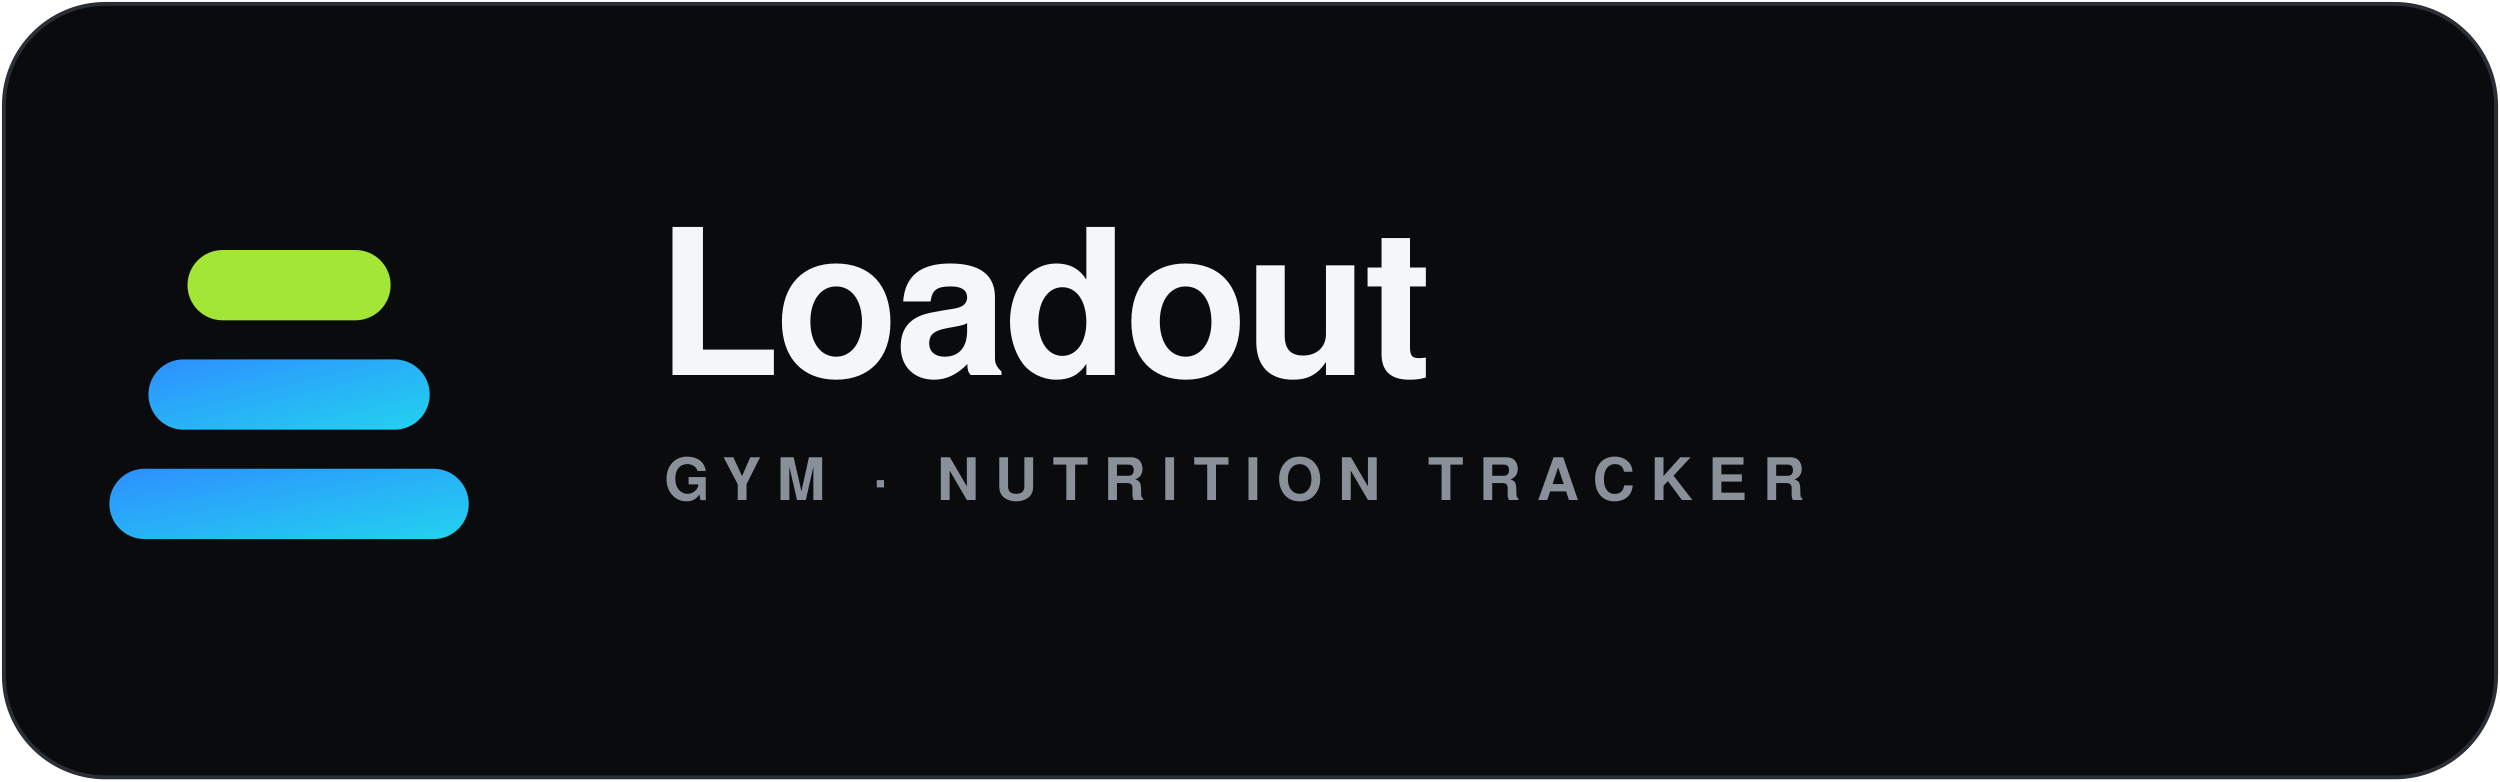
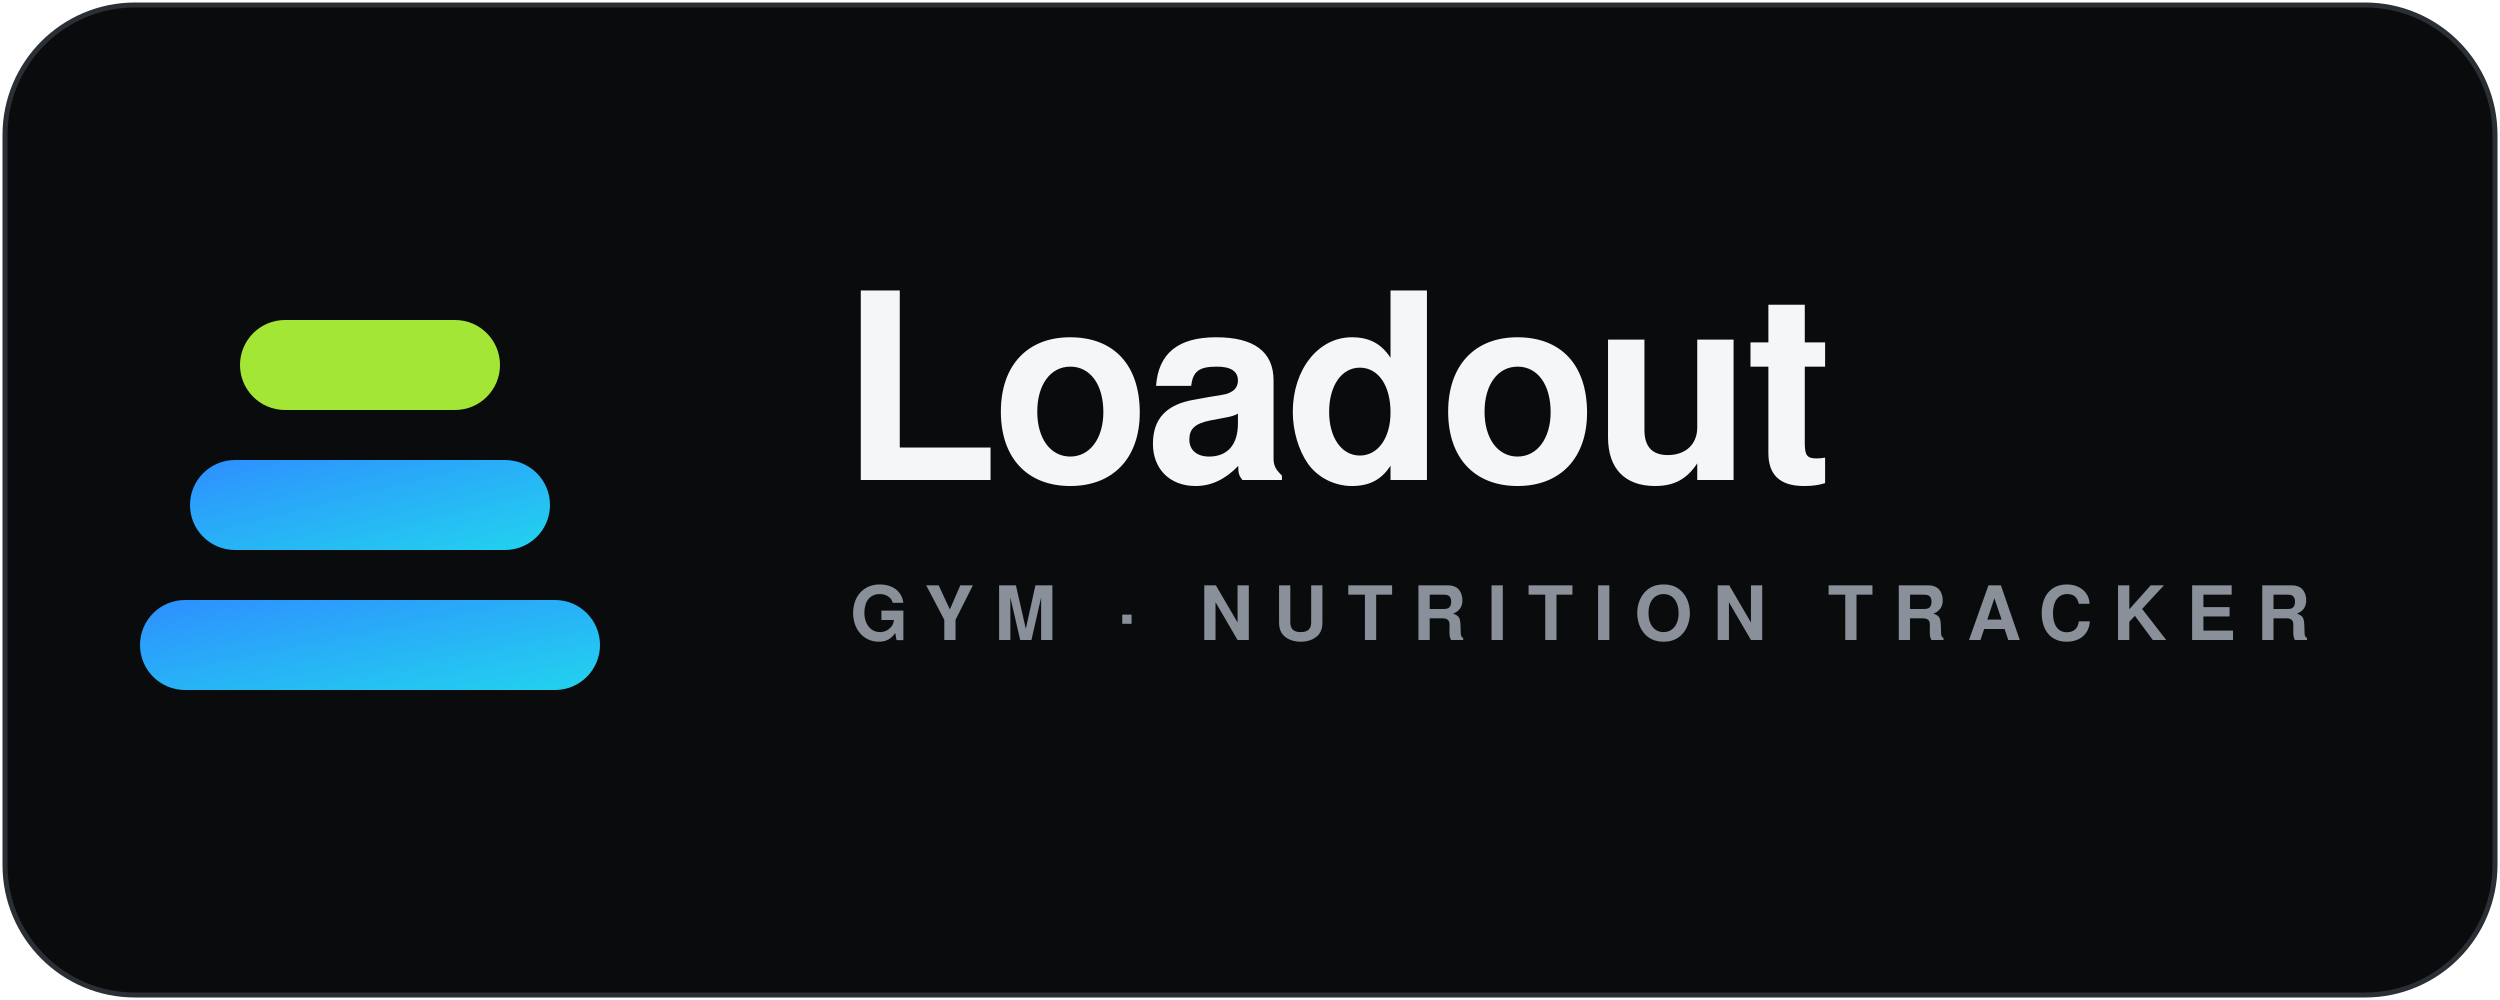
- <svg xmlns="http://www.w3.org/2000/svg" viewBox="0 0 640 200" width="640" height="200" role="img" aria-label="Loadout">
+ <svg xmlns="http://www.w3.org/2000/svg" viewBox="0 0 500 200" width="500" height="200" role="img" aria-label="Loadout">
  <defs>
    <linearGradient id="accent" x1="0" y1="0" x2="1" y2="1">
      <stop offset="0" stop-color="#2E8FFF" />
      <stop offset="1" stop-color="#22D3EE" />
    </linearGradient>
  </defs>
-   <rect x="1" y="1" width="638" height="198" rx="26" fill="#0A0B0D" stroke="#2A2E35" />
+   <rect x="1" y="1" width="498" height="198" rx="26" fill="#0A0B0D" stroke="#2A2E35" />
  <g transform="translate(74 100)">
    <rect x="-46" y="20" width="92" height="18" rx="9" fill="url(#accent)">
      <animate attributeName="opacity" values="0;1;1;0" keyTimes="0;0.2;0.85;1" dur="3s" begin="0s" repeatCount="indefinite" />
      <animateTransform attributeName="transform" type="translate" values="0 34;0 0;0 0;0 34" keyTimes="0;0.2;0.85;1" dur="3s" begin="0s" repeatCount="indefinite" />
    </rect>
    <rect x="-36" y="-8" width="72" height="18" rx="9" fill="url(#accent)">
      <animate attributeName="opacity" values="0;1;1;0" keyTimes="0;0.2;0.85;1" dur="3s" begin="0.3s" repeatCount="indefinite" />
      <animateTransform attributeName="transform" type="translate" values="0 34;0 0;0 0;0 34" keyTimes="0;0.2;0.85;1" dur="3s" begin="0.3s" repeatCount="indefinite" />
    </rect>
    <rect x="-26" y="-36" width="52" height="18" rx="9" fill="#A3E635">
      <animate attributeName="opacity" values="0;1;1;0" keyTimes="0;0.2;0.85;1" dur="3s" begin="0.6s" repeatCount="indefinite" />
      <animateTransform attributeName="transform" type="translate" values="0 34;0 0;0 0;0 34" keyTimes="0;0.2;0.85;1" dur="3s" begin="0.6s" repeatCount="indefinite" />
    </rect>
  </g>
  <text x="168" y="96" font-family="Segoe UI, Helvetica, Arial, sans-serif" font-size="52" font-weight="800" fill="#F4F6F8" letter-spacing="-1">Loadout</text>
  <text x="170" y="128" font-family="Segoe UI, Helvetica, Arial, sans-serif" font-size="15" font-weight="600" fill="#8A9099" letter-spacing="4">GYM · NUTRITION TRACKER</text>
  <rect x="170" y="142" height="3" rx="1.5" fill="url(#accent)">
    <animate attributeName="width" values="0;290;290;0" keyTimes="0;0.25;0.85;1" dur="3s" repeatCount="indefinite" />
  </rect>
</svg>
